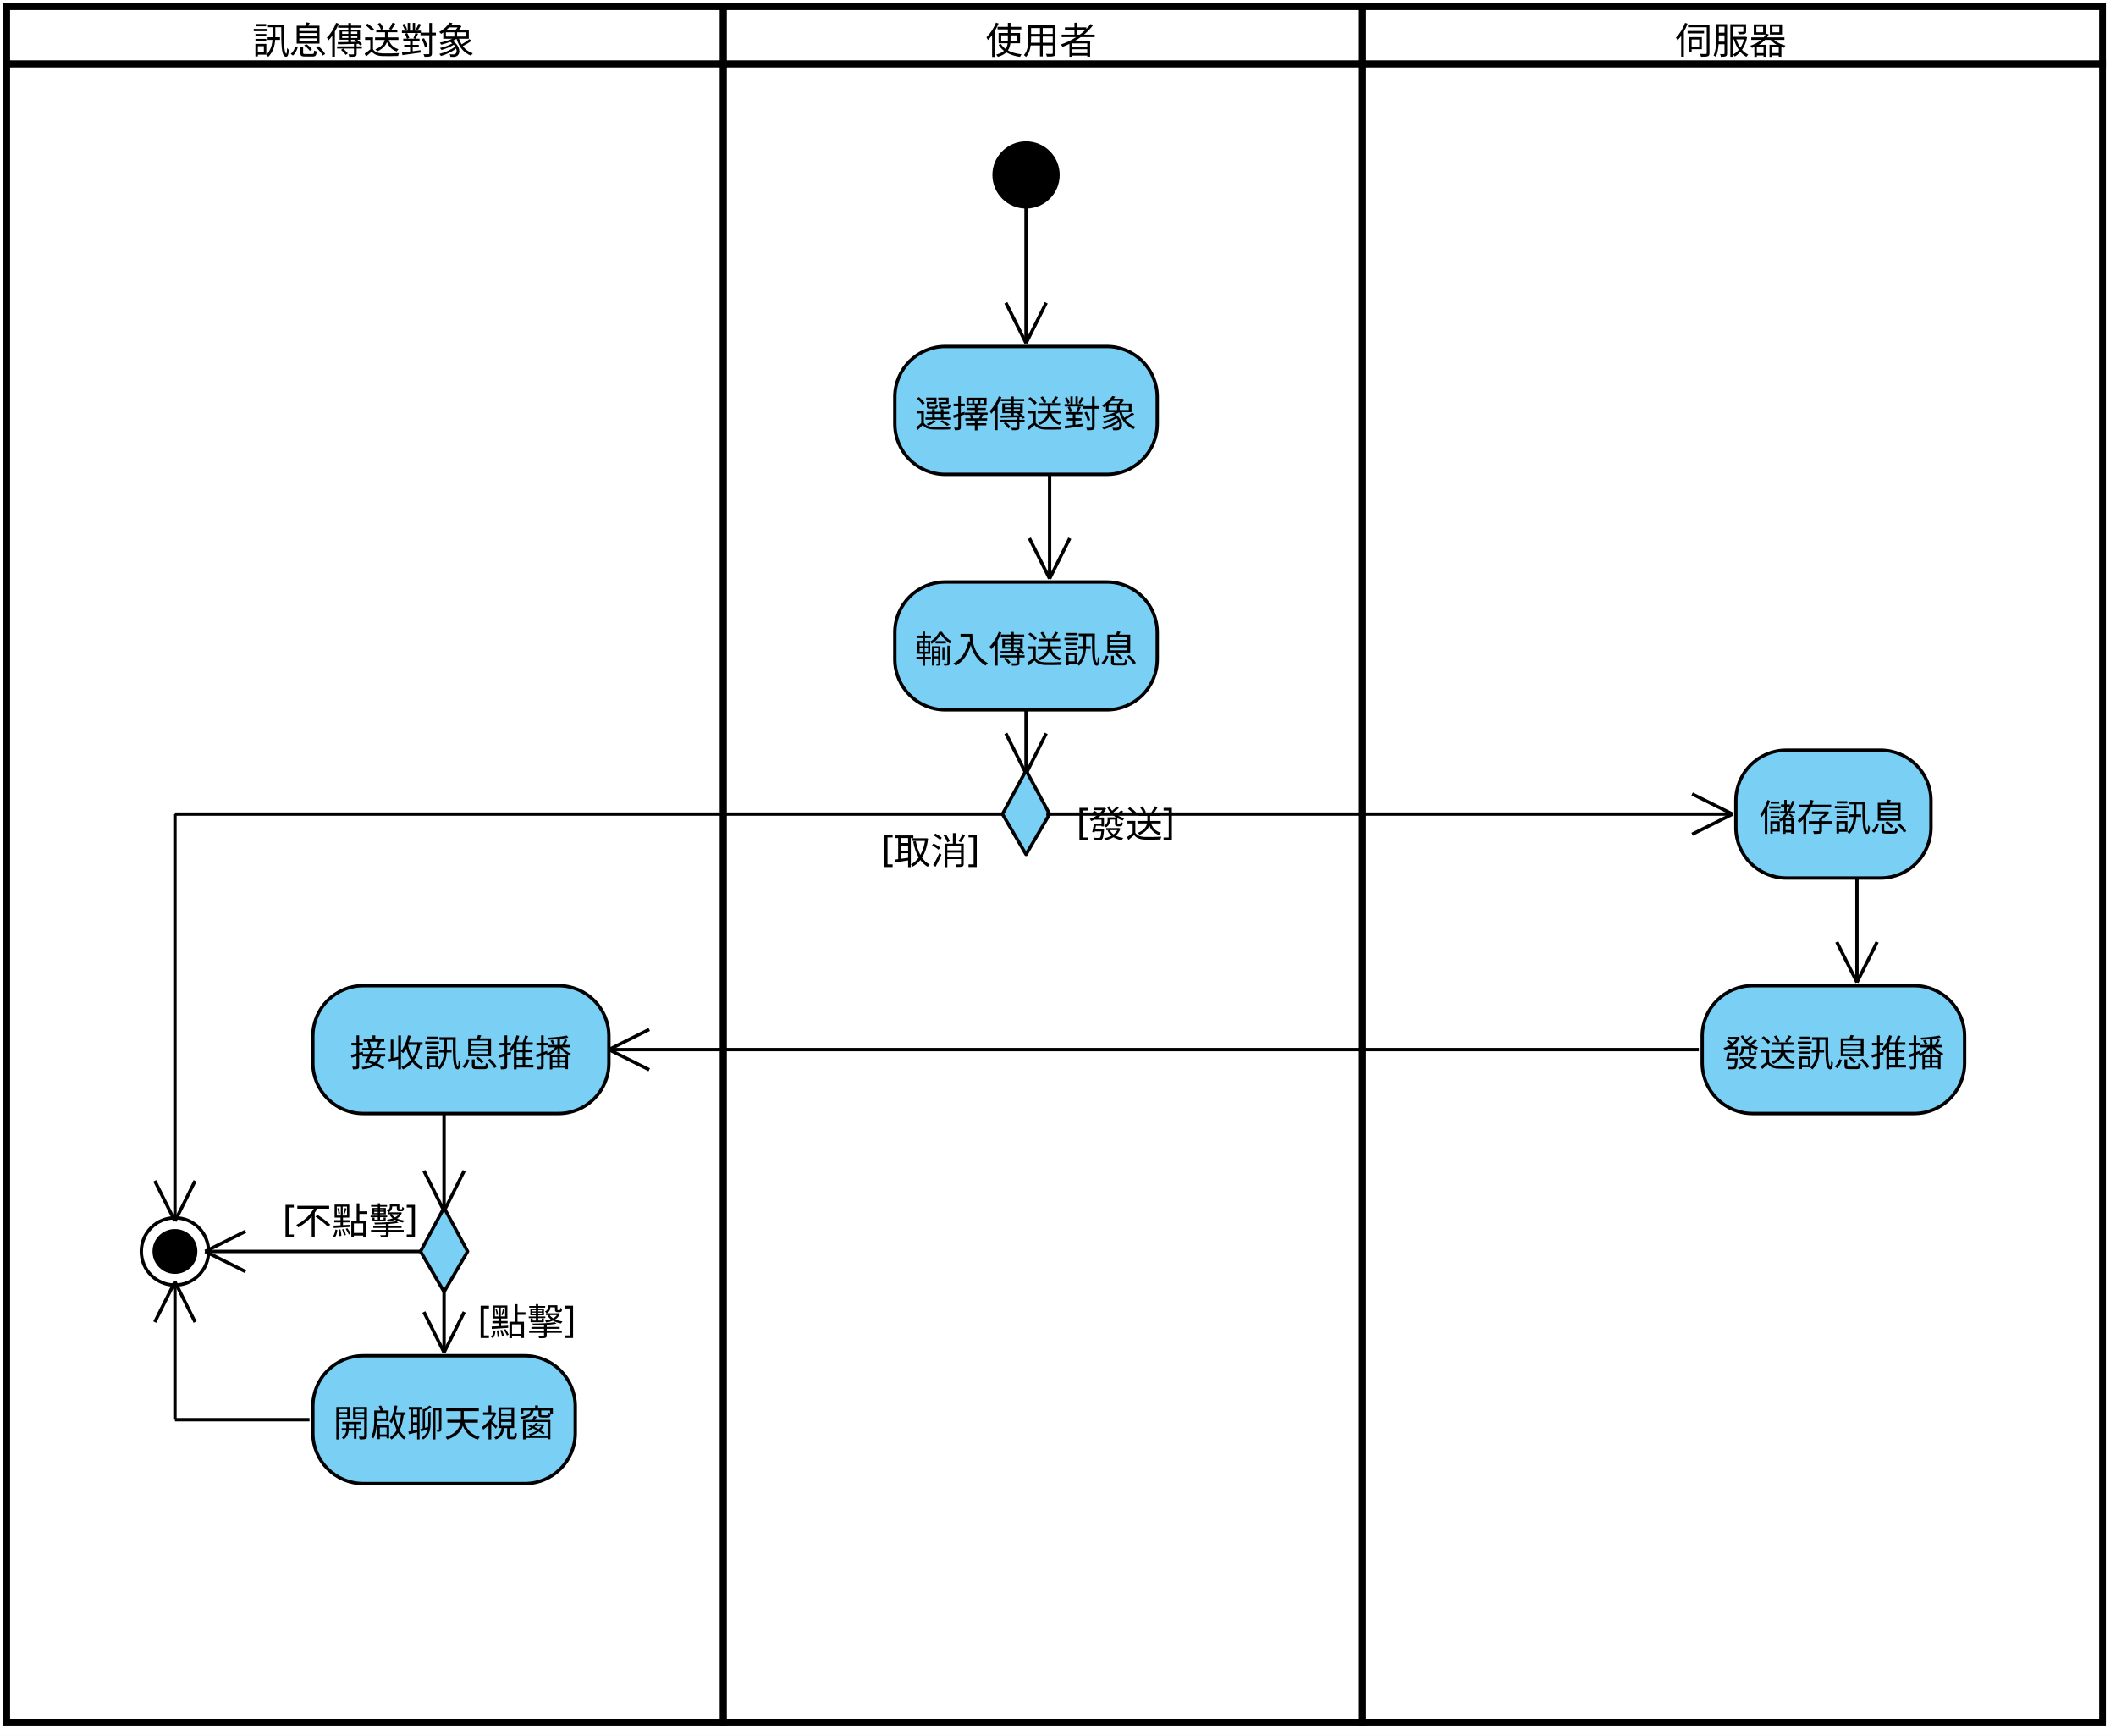
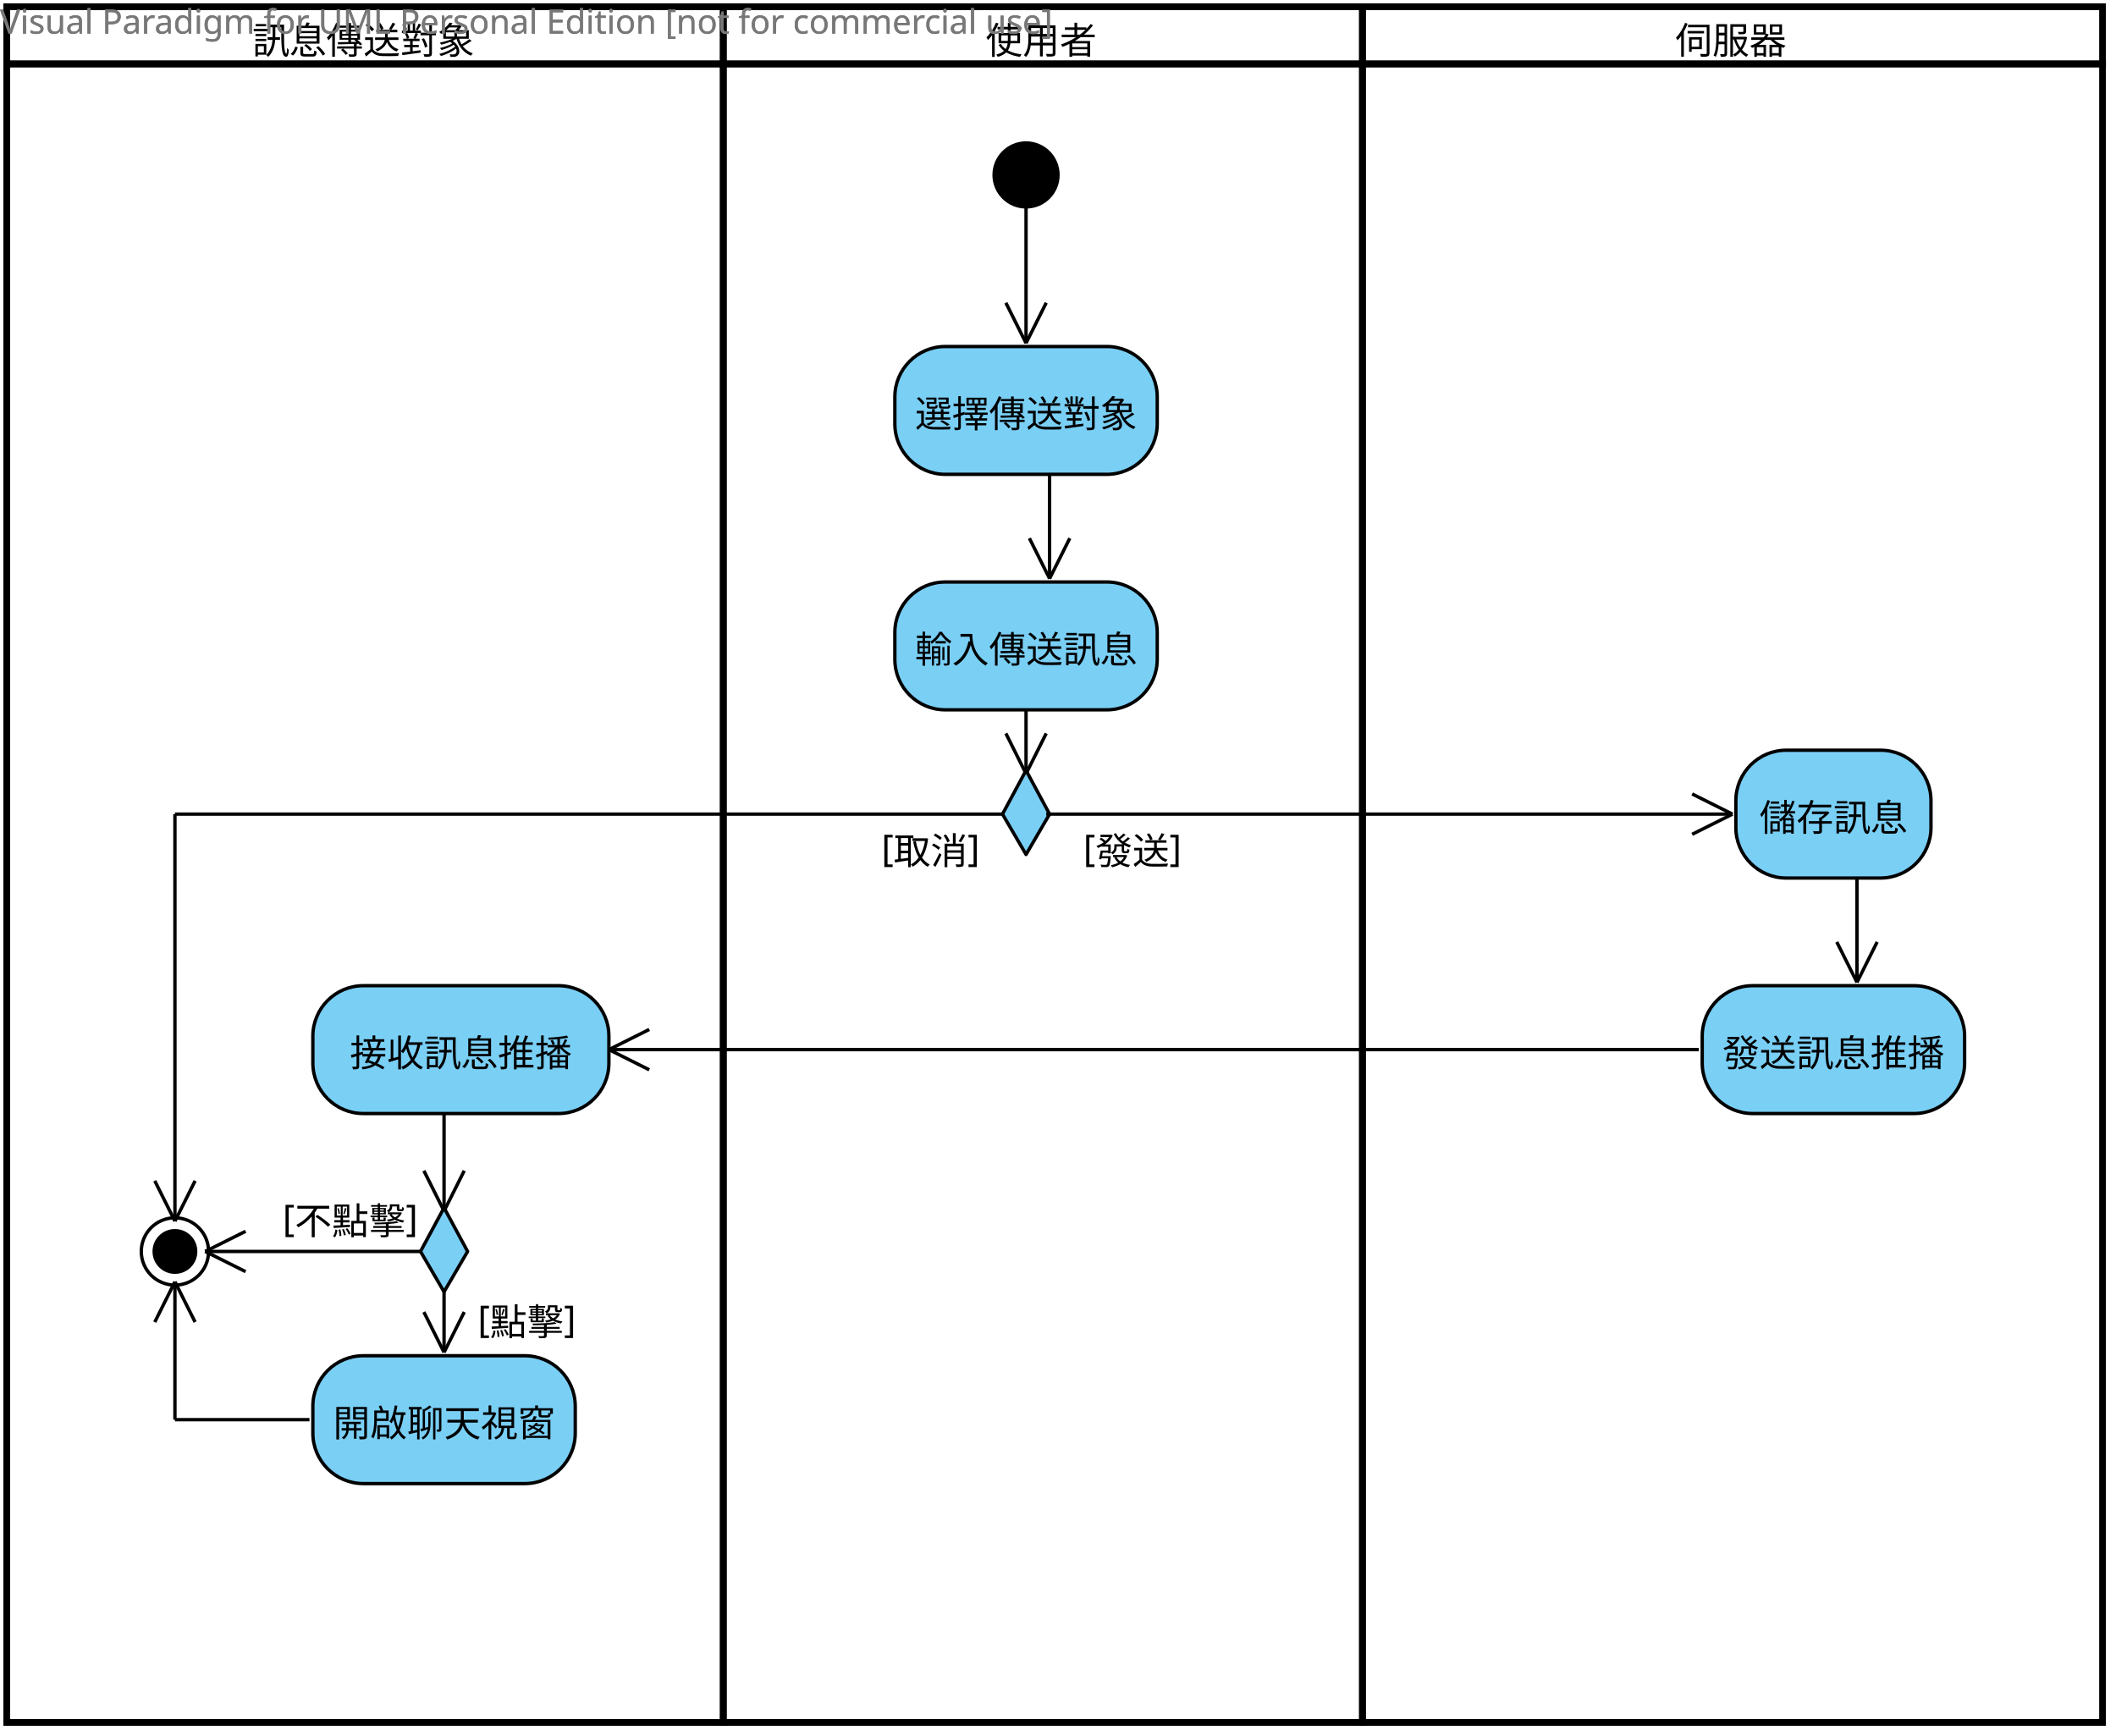
<svg xmlns="http://www.w3.org/2000/svg" style="fill-opacity:1; color-rendering:auto; color-interpolation:auto; stroke:black; text-rendering:auto; stroke-linecap:square; stroke-miterlimit:10; stroke-opacity:1; shape-rendering:auto; fill:black; stroke-dasharray:none; font-weight:normal; stroke-width:1; font-family:'Dialog'; font-style:normal; stroke-linejoin:miter; font-size:12; stroke-dashoffset:0; image-rendering:auto;" width="629" height="516">
  <defs id="genericDefs" />
  <g>
    <defs id="defs1">
      <clipPath clipPathUnits="userSpaceOnUse" id="clipPath1">
        <path d="M-3 -3 L630 -3 L630 517 L-3 517 L-3 -3 Z" />
      </clipPath>
      <clipPath clipPathUnits="userSpaceOnUse" id="clipPath2">
        <path d="M0 0 L0 500 L7 500 L7 0 Z" />
      </clipPath>
      <clipPath clipPathUnits="userSpaceOnUse" id="clipPath3">
        <path d="M-3 -3 L197 -3 L197 24 L-3 24 L-3 -3 Z" />
      </clipPath>
      <clipPath clipPathUnits="userSpaceOnUse" id="clipPath4">
        <path d="M0 0 L190 0 L190 17 L0 17 L0 0 Z" />
      </clipPath>
      <clipPath clipPathUnits="userSpaceOnUse" id="clipPath5">
        <path d="M-3 -3 L197 -3 L197 500 L-3 500 L-3 -3 Z" />
      </clipPath>
      <clipPath clipPathUnits="userSpaceOnUse" id="clipPath6">
        <path d="M-3 -3 L227 -3 L227 24 L-3 24 L-3 -3 Z" />
      </clipPath>
      <clipPath clipPathUnits="userSpaceOnUse" id="clipPath7">
        <path d="M0 0 L220 0 L220 17 L0 17 L0 0 Z" />
      </clipPath>
      <clipPath clipPathUnits="userSpaceOnUse" id="clipPath8">
        <path d="M-3 -3 L227 -3 L227 500 L-3 500 L-3 -3 Z" />
      </clipPath>
      <clipPath clipPathUnits="userSpaceOnUse" id="clipPath9">
        <path d="M-3 -3 L220 -3 L220 24 L-3 24 L-3 -3 Z" />
      </clipPath>
      <clipPath clipPathUnits="userSpaceOnUse" id="clipPath10">
        <path d="M0 0 L213 0 L213 17 L0 17 L0 0 Z" />
      </clipPath>
      <clipPath clipPathUnits="userSpaceOnUse" id="clipPath11">
        <path d="M-3 -3 L220 -3 L220 500 L-3 500 L-3 -3 Z" />
      </clipPath>
      <clipPath clipPathUnits="userSpaceOnUse" id="clipPath12">
        <path d="M-3 -3 L47 -3 L47 27 L-3 27 L-3 -3 Z" />
      </clipPath>
      <clipPath clipPathUnits="userSpaceOnUse" id="clipPath13">
        <path d="M-3 -3 L87 -3 L87 47 L-3 47 L-3 -3 Z" />
      </clipPath>
      <clipPath clipPathUnits="userSpaceOnUse" id="clipPath14">
        <path d="M0 0 L80 0 L80 40 L0 40 L0 0 Z" />
      </clipPath>
      <clipPath clipPathUnits="userSpaceOnUse" id="clipPath15">
        <path d="M-3 -3 L27 -3 L27 47 L-3 47 L-3 -3 Z" />
      </clipPath>
      <clipPath clipPathUnits="userSpaceOnUse" id="clipPath16">
        <path d="M-3 -3 L67 -3 L67 47 L-3 47 L-3 -3 Z" />
      </clipPath>
      <clipPath clipPathUnits="userSpaceOnUse" id="clipPath17">
        <path d="M0 0 L60 0 L60 40 L0 40 L0 0 Z" />
      </clipPath>
      <clipPath clipPathUnits="userSpaceOnUse" id="clipPath18">
        <path d="M-3 -3 L97 -3 L97 47 L-3 47 L-3 -3 Z" />
      </clipPath>
      <clipPath clipPathUnits="userSpaceOnUse" id="clipPath19">
        <path d="M0 0 L90 0 L90 40 L0 40 L0 0 Z" />
      </clipPath>
      <clipPath clipPathUnits="userSpaceOnUse" id="clipPath20">
        <path d="M-3 -3 L27 -3 L27 27 L-3 27 L-3 -3 Z" />
      </clipPath>
      <clipPath clipPathUnits="userSpaceOnUse" id="clipPath21">
        <path d="M0 0 L213 0 L213 493 L0 493 L0 0 Z" />
      </clipPath>
      <clipPath clipPathUnits="userSpaceOnUse" id="clipPath22">
        <path d="M0 0 L220 0 L220 493 L0 493 L0 0 Z" />
      </clipPath>
      <clipPath clipPathUnits="userSpaceOnUse" id="clipPath23">
        <path d="M0 0 L190 0 L190 493 L0 493 L0 0 Z" />
      </clipPath>
      <clipPath clipPathUnits="userSpaceOnUse" id="clipPath24">
        <path d="M0 0 L104 0 L104 145 L0 145 L0 0 Z" />
      </clipPath>
      <clipPath clipPathUnits="userSpaceOnUse" id="clipPath25">
        <path d="M0 0 L104 0 L104 135 L0 135 L0 0 Z" />
      </clipPath>
      <clipPath clipPathUnits="userSpaceOnUse" id="clipPath26">
        <path d="M0 0 L104 0 L104 123 L0 123 L0 0 Z" />
      </clipPath>
      <clipPath clipPathUnits="userSpaceOnUse" id="clipPath27">
        <path d="M0 0 L308 0 L308 104 L0 104 L0 0 Z" />
      </clipPath>
      <clipPath clipPathUnits="userSpaceOnUse" id="clipPath28">
        <path d="M0 0 L428 0 L428 104 L0 104 L0 0 Z" />
      </clipPath>
      <clipPath clipPathUnits="userSpaceOnUse" id="clipPath29">
        <path d="M0 0 L104 0 L104 133 L0 133 L0 0 Z" />
      </clipPath>
      <clipPath clipPathUnits="userSpaceOnUse" id="clipPath30">
        <path d="M0 0 L144 0 L144 145 L0 145 L0 0 Z" />
      </clipPath>
      <clipPath clipPathUnits="userSpaceOnUse" id="clipPath31">
        <path d="M0 0 L168 0 L168 104 L0 104 L0 0 Z" />
      </clipPath>
      <clipPath clipPathUnits="userSpaceOnUse" id="clipPath32">
        <path d="M0 0 L350 0 L350 225 L0 225 L0 0 Z" />
      </clipPath>
      <clipPath clipPathUnits="userSpaceOnUse" id="clipPath33">
        <path d="M0 0 L48 0 L48 17 L0 17 L0 0 Z" />
      </clipPath>
      <clipPath clipPathUnits="userSpaceOnUse" id="clipPath34">
        <path d="M0 0 L59 0 L59 17 L0 17 L0 0 Z" />
      </clipPath>
    </defs>
    <g style="fill:white; text-rendering:geometricPrecision; stroke:white;">
      <rect x="0" y="0" width="629" style="stroke:none;" height="516" />
    </g>
    <g transform="translate(215,2)" style="text-rendering:geometricPrecision; stroke-width:2; font-size:11; font-family:sans-serif;">
      <rect x="0" y="0" width="190" style="clip-path:url(#clipPath3); fill:none;" height="17" />
    </g>
    <g style="text-rendering:geometricPrecision; font-size:11; font-family:sans-serif;" transform="translate(215,2)">
      <text x="78" y="14" style="clip-path:url(#clipPath4); stroke:none;" xml:space="preserve">使用者</text>
    </g>
    <g transform="translate(215,19)" style="text-rendering:geometricPrecision; stroke-width:2; font-size:11; font-family:sans-serif;">
      <rect x="0" y="0" width="190" style="clip-path:url(#clipPath5); fill:none;" height="493" />
    </g>
    <g transform="translate(405,2)" style="text-rendering:geometricPrecision; stroke-width:2; font-size:11; font-family:sans-serif;">
      <rect x="0" y="0" width="220" style="clip-path:url(#clipPath6); fill:none;" height="17" />
    </g>
    <g style="text-rendering:geometricPrecision; font-size:11; font-family:sans-serif;" transform="translate(405,2)">
      <text x="93" y="14" style="clip-path:url(#clipPath7); stroke:none;" xml:space="preserve">伺服器</text>
    </g>
    <g transform="translate(405,19)" style="text-rendering:geometricPrecision; stroke-width:2; font-size:11; font-family:sans-serif;">
      <rect x="0" y="0" width="220" style="clip-path:url(#clipPath8); fill:none;" height="493" />
    </g>
    <g transform="translate(2,2)" style="text-rendering:geometricPrecision; stroke-width:2; font-size:11; font-family:sans-serif;">
      <rect x="0" y="0" width="213" style="clip-path:url(#clipPath9); fill:none;" height="17" />
    </g>
    <g style="text-rendering:geometricPrecision; font-size:11; font-family:sans-serif;" transform="translate(2,2)">
      <text x="73" y="14" style="clip-path:url(#clipPath10); stroke:none;" xml:space="preserve">訊息傳送對象</text>
    </g>
    <g transform="translate(2,19)" style="text-rendering:geometricPrecision; stroke-width:2; font-size:11; font-family:sans-serif;">
      <rect x="0" y="0" width="213" style="clip-path:url(#clipPath11); fill:none;" height="493" />
    </g>
    <g style="text-rendering:geometricPrecision; font-size:11; font-family:sans-serif;" transform="translate(285,42)">
      <circle style="clip-path:url(#clipPath12); stroke:none;" r="10" cx="20" cy="10" />
    </g>
    <g transform="translate(265,102)" style="font-size:11; fill:rgb(122,207,245); text-rendering:geometricPrecision; font-family:sans-serif; stroke:rgb(122,207,245);">
      <rect x="1" y="1" width="78" style="clip-path:url(#clipPath13); stroke:none;" rx="15" ry="15" height="38" />
    </g>
    <g transform="translate(265,102)" style="font-size:11; stroke-linecap:butt; text-rendering:geometricPrecision; font-family:sans-serif; stroke-linejoin:round; stroke-miterlimit:0;">
      <rect x="1" y="1" width="78" style="clip-path:url(#clipPath13); fill:none;" rx="15" ry="15" height="38" />
    </g>
    <g style="text-rendering:geometricPrecision; font-size:11; font-family:sans-serif;" transform="translate(265,102)">
      <text x="7" y="25" style="clip-path:url(#clipPath14); stroke:none;" xml:space="preserve">選擇傳送對象</text>
    </g>
    <g transform="translate(265,172)" style="font-size:11; fill:rgb(122,207,245); text-rendering:geometricPrecision; font-family:sans-serif; stroke:rgb(122,207,245);">
      <rect x="1" y="1" width="78" style="clip-path:url(#clipPath13); stroke:none;" rx="15" ry="15" height="38" />
    </g>
    <g transform="translate(265,172)" style="font-size:11; stroke-linecap:butt; text-rendering:geometricPrecision; font-family:sans-serif; stroke-linejoin:round; stroke-miterlimit:0;">
      <rect x="1" y="1" width="78" style="clip-path:url(#clipPath13); fill:none;" rx="15" ry="15" height="38" />
    </g>
    <g style="text-rendering:geometricPrecision; font-size:11; font-family:sans-serif;" transform="translate(265,172)">
      <text x="7" y="25" style="clip-path:url(#clipPath14); stroke:none;" xml:space="preserve">輸入傳送訊息</text>
    </g>
    <g transform="translate(295,222)" style="font-size:11; fill:rgb(122,207,245); text-rendering:geometricPrecision; font-family:sans-serif; stroke:rgb(122,207,245);">
      <polygon style="clip-path:url(#clipPath15); stroke:none;" points=" 10 7 17 20 10 32 3 20" />
    </g>
    <g transform="translate(295,222)" style="font-size:11; stroke-linecap:butt; text-rendering:geometricPrecision; font-family:sans-serif; stroke-linejoin:round; stroke-miterlimit:0;">
      <polygon style="fill:none; clip-path:url(#clipPath15);" points=" 10 7 17 20 10 32 3 20" />
    </g>
    <g transform="translate(515,222)" style="font-size:11; fill:rgb(122,207,245); text-rendering:geometricPrecision; font-family:sans-serif; stroke:rgb(122,207,245);">
      <rect x="1" y="1" width="58" style="clip-path:url(#clipPath16); stroke:none;" rx="15" ry="15" height="38" />
    </g>
    <g transform="translate(515,222)" style="font-size:11; stroke-linecap:butt; text-rendering:geometricPrecision; font-family:sans-serif; stroke-linejoin:round; stroke-miterlimit:0;">
      <rect x="1" y="1" width="58" style="clip-path:url(#clipPath16); fill:none;" rx="15" ry="15" height="38" />
    </g>
    <g style="text-rendering:geometricPrecision; font-size:11; font-family:sans-serif;" transform="translate(515,222)">
      <text x="8" y="25" style="clip-path:url(#clipPath17); stroke:none;" xml:space="preserve">儲存訊息</text>
    </g>
    <g transform="translate(505,292)" style="font-size:11; fill:rgb(122,207,245); text-rendering:geometricPrecision; font-family:sans-serif; stroke:rgb(122,207,245);">
      <rect x="1" y="1" width="78" style="clip-path:url(#clipPath13); stroke:none;" rx="15" ry="15" height="38" />
    </g>
    <g transform="translate(505,292)" style="font-size:11; stroke-linecap:butt; text-rendering:geometricPrecision; font-family:sans-serif; stroke-linejoin:round; stroke-miterlimit:0;">
      <rect x="1" y="1" width="78" style="clip-path:url(#clipPath13); fill:none;" rx="15" ry="15" height="38" />
    </g>
    <g style="text-rendering:geometricPrecision; font-size:11; font-family:sans-serif;" transform="translate(505,292)">
      <text x="7" y="25" style="clip-path:url(#clipPath14); stroke:none;" xml:space="preserve">發送訊息推播</text>
    </g>
    <g transform="translate(92,292)" style="font-size:11; fill:rgb(122,207,245); text-rendering:geometricPrecision; font-family:sans-serif; stroke:rgb(122,207,245);">
      <rect x="1" y="1" width="88" style="clip-path:url(#clipPath18); stroke:none;" rx="15" ry="15" height="38" />
    </g>
    <g transform="translate(92,292)" style="font-size:11; stroke-linecap:butt; text-rendering:geometricPrecision; font-family:sans-serif; stroke-linejoin:round; stroke-miterlimit:0;">
      <rect x="1" y="1" width="88" style="clip-path:url(#clipPath18); fill:none;" rx="15" ry="15" height="38" />
    </g>
    <g style="text-rendering:geometricPrecision; font-size:11; font-family:sans-serif;" transform="translate(92,292)">
      <text x="12" y="25" style="clip-path:url(#clipPath19); stroke:none;" xml:space="preserve">接收訊息推播</text>
    </g>
    <g transform="translate(122,352)" style="font-size:11; fill:rgb(122,207,245); text-rendering:geometricPrecision; font-family:sans-serif; stroke:rgb(122,207,245);">
      <polygon style="clip-path:url(#clipPath15); stroke:none;" points=" 10 7 17 20 10 32 3 20" />
    </g>
    <g transform="translate(122,352)" style="font-size:11; stroke-linecap:butt; text-rendering:geometricPrecision; font-family:sans-serif; stroke-linejoin:round; stroke-miterlimit:0;">
      <polygon style="fill:none; clip-path:url(#clipPath15);" points=" 10 7 17 20 10 32 3 20" />
    </g>
    <g transform="translate(92,402)" style="font-size:11; fill:rgb(122,207,245); text-rendering:geometricPrecision; font-family:sans-serif; stroke:rgb(122,207,245);">
      <rect x="1" y="1" width="78" style="clip-path:url(#clipPath13); stroke:none;" rx="15" ry="15" height="38" />
    </g>
    <g transform="translate(92,402)" style="font-size:11; stroke-linecap:butt; text-rendering:geometricPrecision; font-family:sans-serif; stroke-linejoin:round; stroke-miterlimit:0;">
      <rect x="1" y="1" width="78" style="clip-path:url(#clipPath13); fill:none;" rx="15" ry="15" height="38" />
    </g>
    <g style="text-rendering:geometricPrecision; font-size:11; font-family:sans-serif;" transform="translate(92,402)">
      <text x="7" y="25" style="clip-path:url(#clipPath14); stroke:none;" xml:space="preserve">開啟聊天視窗</text>
    </g>
    <g style="text-rendering:geometricPrecision; font-size:11; font-family:sans-serif;" transform="translate(42,362)">
      <circle style="clip-path:url(#clipPath20); stroke:none;" r="6.667" cx="10" cy="10" />
      <circle style="stroke-linecap:butt; clip-path:url(#clipPath20); fill:none; stroke-linejoin:round; stroke-miterlimit:0;" r="10" cx="10" cy="10" />
    </g>
    <g transform="translate(255,11)" style="font-size:11; stroke-linecap:butt; text-rendering:geometricPrecision; font-family:sans-serif; stroke-linejoin:round;">
      <line x1="50" x2="50" y1="50" style="clip-path:url(#clipPath24); fill:none;" y2="91" />
      <line x1="50" x2="56" y1="91" style="clip-path:url(#clipPath24); fill:none;" y2="79" />
      <line x1="50" x2="44" y1="91" style="clip-path:url(#clipPath24); fill:none;" y2="79" />
    </g>
    <g transform="translate(262,91)" style="font-size:11; stroke-linecap:butt; text-rendering:geometricPrecision; font-family:sans-serif; stroke-linejoin:round;">
      <line x1="50" x2="50" y1="50" style="clip-path:url(#clipPath25); fill:none;" y2="81" />
      <line x1="50" x2="56" y1="81" style="clip-path:url(#clipPath25); fill:none;" y2="69" />
      <line x1="50" x2="44" y1="81" style="clip-path:url(#clipPath25); fill:none;" y2="69" />
    </g>
    <g transform="translate(255,161)" style="font-size:11; stroke-linecap:butt; text-rendering:geometricPrecision; font-family:sans-serif; stroke-linejoin:round;">
      <line x1="50" x2="50" y1="50" style="clip-path:url(#clipPath26); fill:none;" y2="69" />
      <line x1="50" x2="56" y1="69" style="clip-path:url(#clipPath26); fill:none;" y2="57" />
      <line x1="50" x2="44" y1="69" style="clip-path:url(#clipPath26); fill:none;" y2="57" />
    </g>
    <g transform="translate(261,192)" style="font-size:11; stroke-linecap:butt; text-rendering:geometricPrecision; font-family:sans-serif; stroke-linejoin:round;">
      <line x1="50" x2="254" y1="50" style="clip-path:url(#clipPath27); fill:none;" y2="50" />
      <line x1="254" x2="242" y1="50" style="clip-path:url(#clipPath27); fill:none;" y2="44" />
      <line x1="254" x2="242" y1="50" style="clip-path:url(#clipPath27); fill:none;" y2="56" />
    </g>
    <g transform="translate(502,211)" style="font-size:11; stroke-linecap:butt; text-rendering:geometricPrecision; font-family:sans-serif; stroke-linejoin:round;">
      <line x1="50" x2="50" y1="50" style="clip-path:url(#clipPath25); fill:none;" y2="81" />
      <line x1="50" x2="56" y1="81" style="clip-path:url(#clipPath25); fill:none;" y2="69" />
      <line x1="50" x2="44" y1="81" style="clip-path:url(#clipPath25); fill:none;" y2="69" />
    </g>
    <g transform="translate(131,262)" style="font-size:11; stroke-linecap:butt; text-rendering:geometricPrecision; font-family:sans-serif; stroke-linejoin:round;">
      <line x1="374" x2="50" y1="50" style="clip-path:url(#clipPath28); fill:none;" y2="50" />
      <line x1="50" x2="62" y1="50" style="clip-path:url(#clipPath28); fill:none;" y2="56" />
      <line x1="50" x2="62" y1="50" style="clip-path:url(#clipPath28); fill:none;" y2="44" />
    </g>
    <g transform="translate(82,281)" style="font-size:11; stroke-linecap:butt; text-rendering:geometricPrecision; font-family:sans-serif; stroke-linejoin:round;">
      <line x1="50" x2="50" y1="50" style="clip-path:url(#clipPath29); fill:none;" y2="79" />
      <line x1="50" x2="56" y1="79" style="clip-path:url(#clipPath29); fill:none;" y2="67" />
      <line x1="50" x2="44" y1="79" style="clip-path:url(#clipPath29); fill:none;" y2="67" />
    </g>
    <g transform="translate(82,333)" style="font-size:11; stroke-linecap:butt; text-rendering:geometricPrecision; font-family:sans-serif; stroke-linejoin:round;">
      <line x1="50" x2="50" y1="50" style="clip-path:url(#clipPath26); fill:none;" y2="69" />
      <line x1="50" x2="56" y1="69" style="clip-path:url(#clipPath26); fill:none;" y2="57" />
      <line x1="50" x2="44" y1="69" style="clip-path:url(#clipPath26); fill:none;" y2="57" />
    </g>
    <g transform="translate(2,331)" style="font-size:11; stroke-linecap:butt; text-rendering:geometricPrecision; font-family:sans-serif; stroke-linejoin:round;">
      <line x1="90" x2="50" y1="91" style="clip-path:url(#clipPath30); fill:none;" y2="91" />
      <line x1="50" x2="50" y1="91" style="clip-path:url(#clipPath30); fill:none;" y2="50" />
      <line x1="50" x2="44" y1="50" style="clip-path:url(#clipPath30); fill:none;" y2="62" />
      <line x1="50" x2="56" y1="50" style="clip-path:url(#clipPath30); fill:none;" y2="62" />
    </g>
    <g transform="translate(11,322)" style="font-size:11; stroke-linecap:butt; text-rendering:geometricPrecision; font-family:sans-serif; stroke-linejoin:round;">
      <line x1="114" x2="50" y1="50" style="clip-path:url(#clipPath31); fill:none;" y2="50" />
      <line x1="50" x2="62" y1="50" style="clip-path:url(#clipPath31); fill:none;" y2="56" />
      <line x1="50" x2="62" y1="50" style="clip-path:url(#clipPath31); fill:none;" y2="44" />
    </g>
    <g transform="translate(2,192)" style="font-size:11; stroke-linecap:butt; text-rendering:geometricPrecision; font-family:sans-serif; stroke-linejoin:round;">
      <line x1="296" x2="50" y1="50" style="clip-path:url(#clipPath32); fill:none;" y2="50" />
      <line x1="50" x2="50" y1="50" style="clip-path:url(#clipPath32); fill:none;" y2="171" />
      <line x1="50" x2="56" y1="171" style="clip-path:url(#clipPath32); fill:none;" y2="159" />
      <line x1="50" x2="44" y1="171" style="clip-path:url(#clipPath32); fill:none;" y2="159" />
    </g>
    <g style="text-rendering:geometricPrecision; font-size:11; font-family:sans-serif;" transform="translate(252,242)">
      <text x="10" y="14" style="clip-path:url(#clipPath33); stroke:none;" xml:space="preserve">[取消]</text>
    </g>
    <g style="text-rendering:geometricPrecision; font-size:11; font-family:sans-serif;" transform="translate(74,352)">
      <text x="10" y="14" style="clip-path:url(#clipPath34); stroke:none;" xml:space="preserve">[不點擊]</text>
    </g>
    <g style="text-rendering:geometricPrecision; font-size:11; font-family:sans-serif;" transform="translate(132,382)">
      <text x="10" y="14" style="clip-path:url(#clipPath33); stroke:none;" xml:space="preserve">[點擊]</text>
    </g>
-     <g style="text-rendering:geometricPrecision; font-size:11; font-family:sans-serif;" transform="translate(310,234)">
+     <g style="text-rendering:geometricPrecision; font-size:11; font-family:sans-serif;" transform="translate(312,242)">
      <text x="10" y="14" style="clip-path:url(#clipPath33); stroke:none;" xml:space="preserve">[發送]</text>
+     </g>
+     <g style="fill:rgb(120,120,120); text-rendering:geometricPrecision; font-size:10; stroke:rgb(120,120,120);">
+       <text xml:space="preserve" x="0" y="10" style="stroke:none;">Visual Paradigm for UML Personal Edition [not for commercial use] </text>
+       <text xml:space="preserve" x="0" y="10" style="stroke:none;">Visual Paradigm for UML Personal Edition [not for commercial use] </text>
    </g>
  </g>
</svg>
